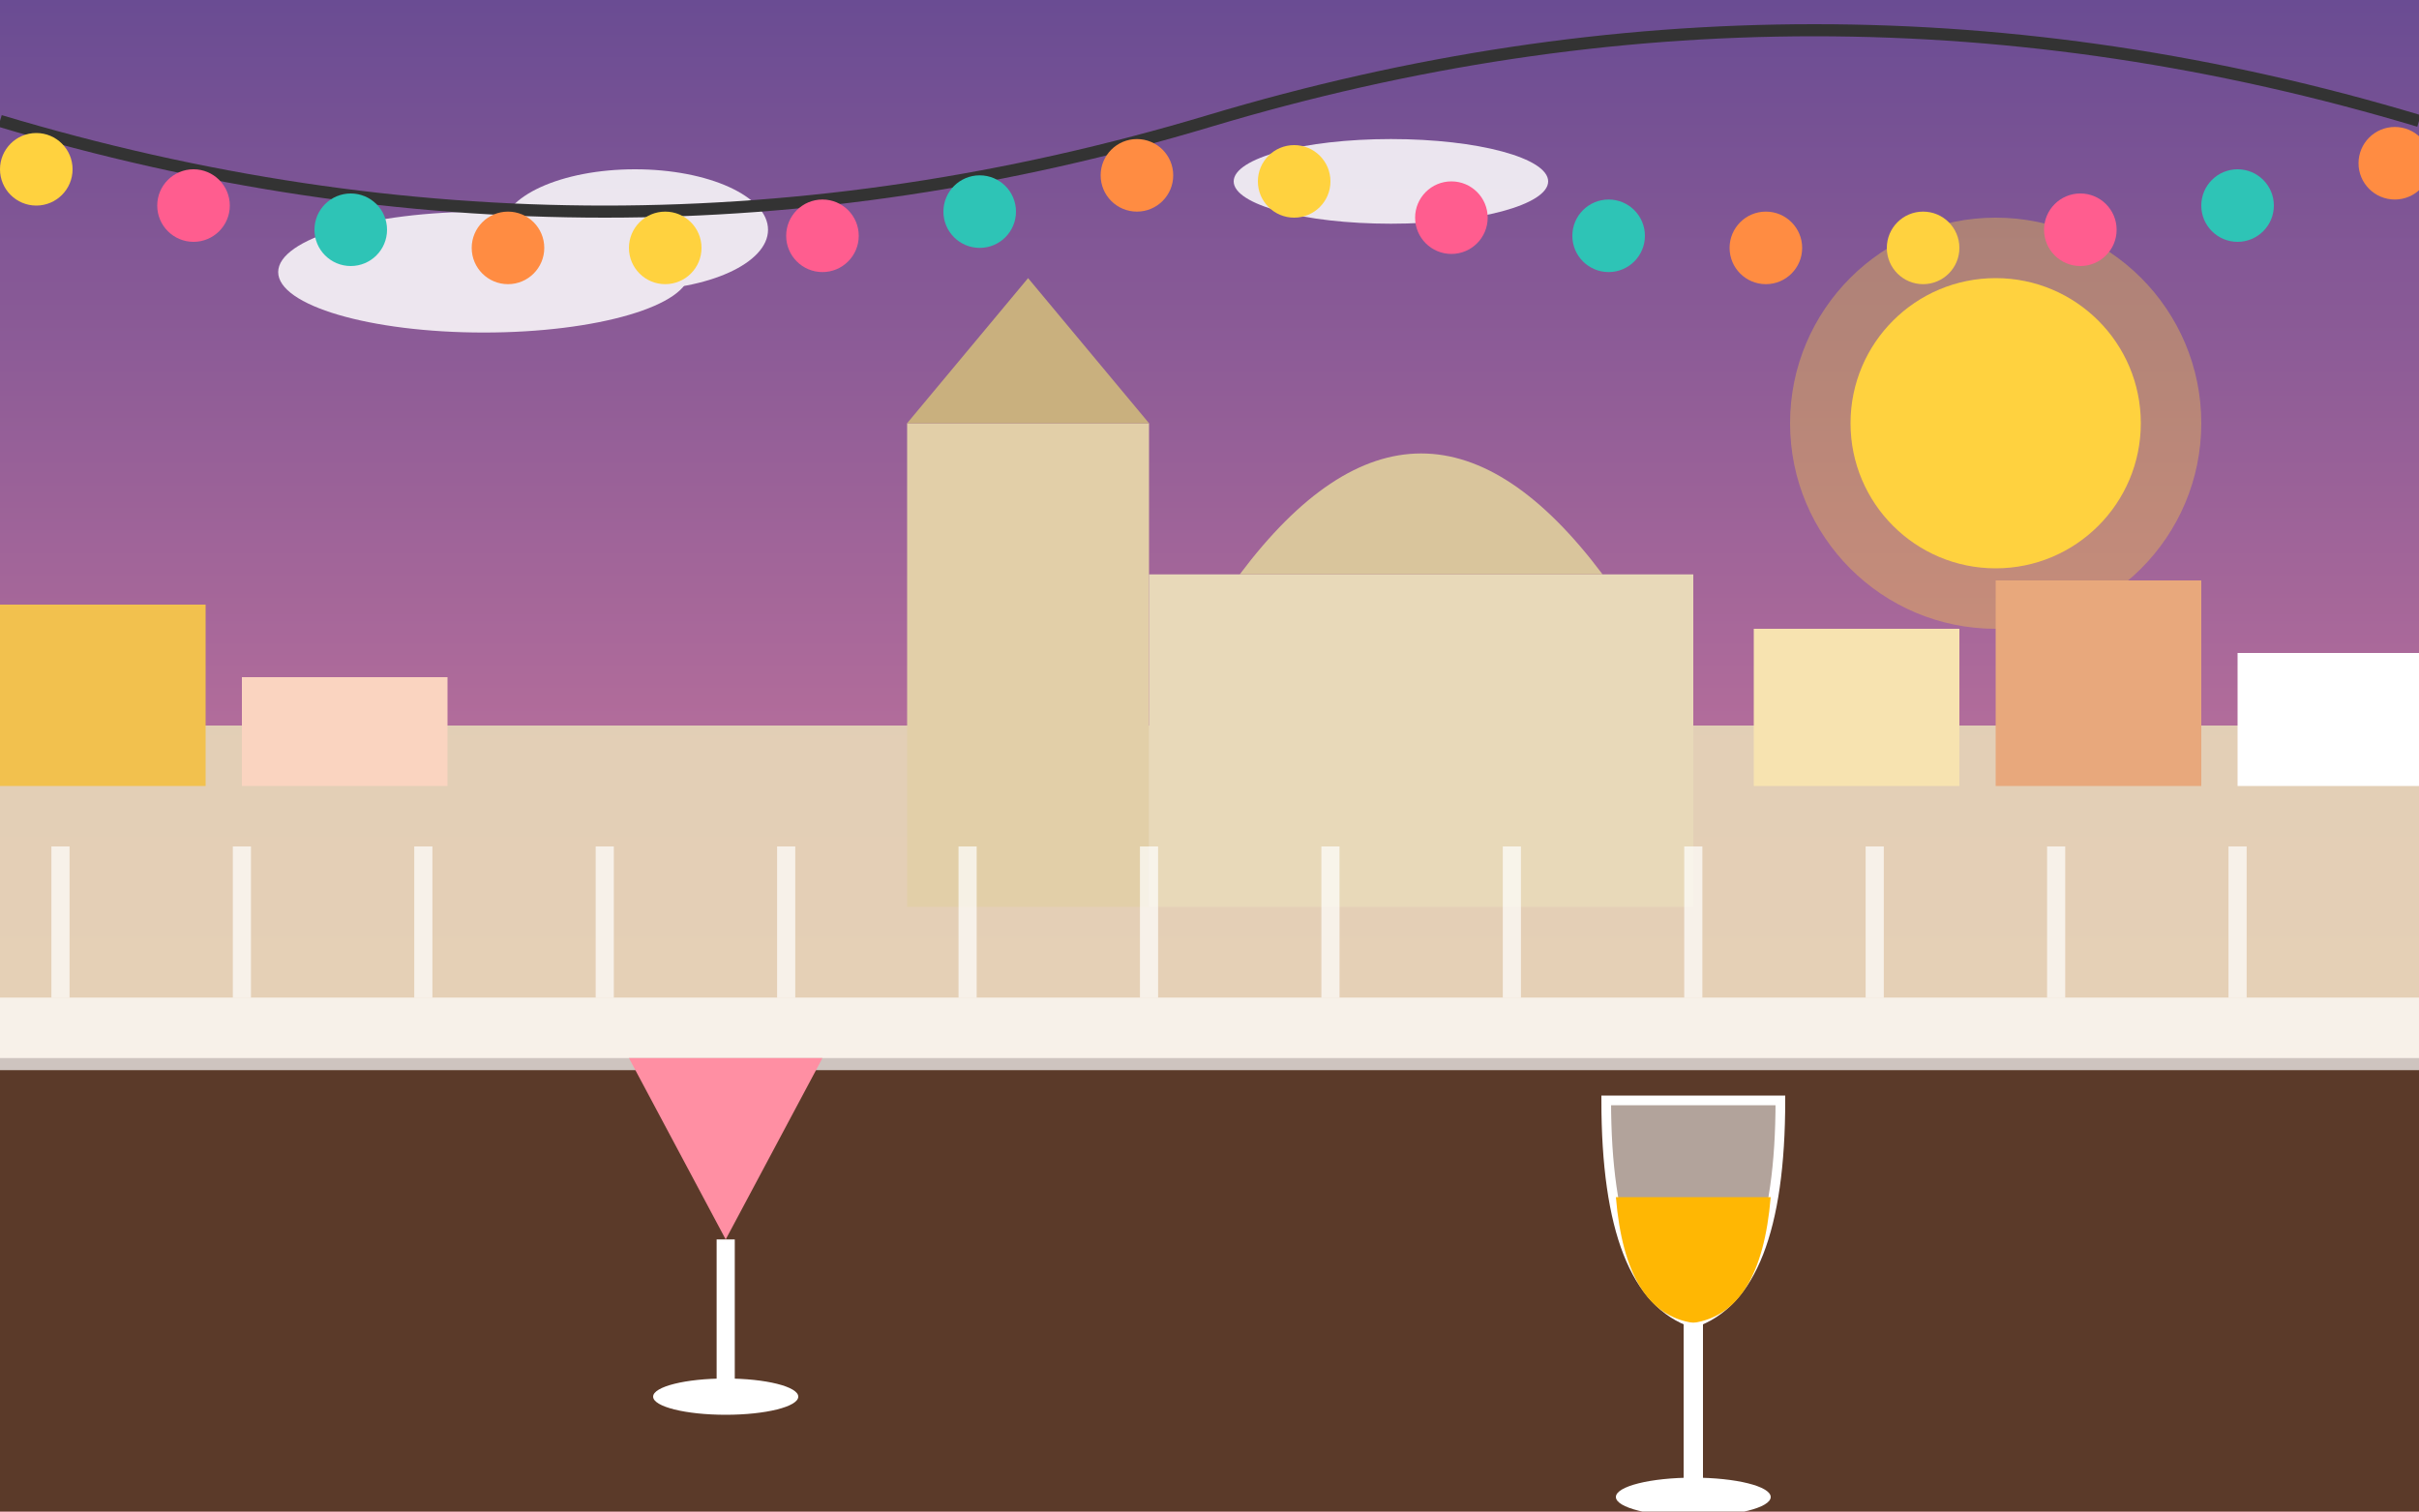
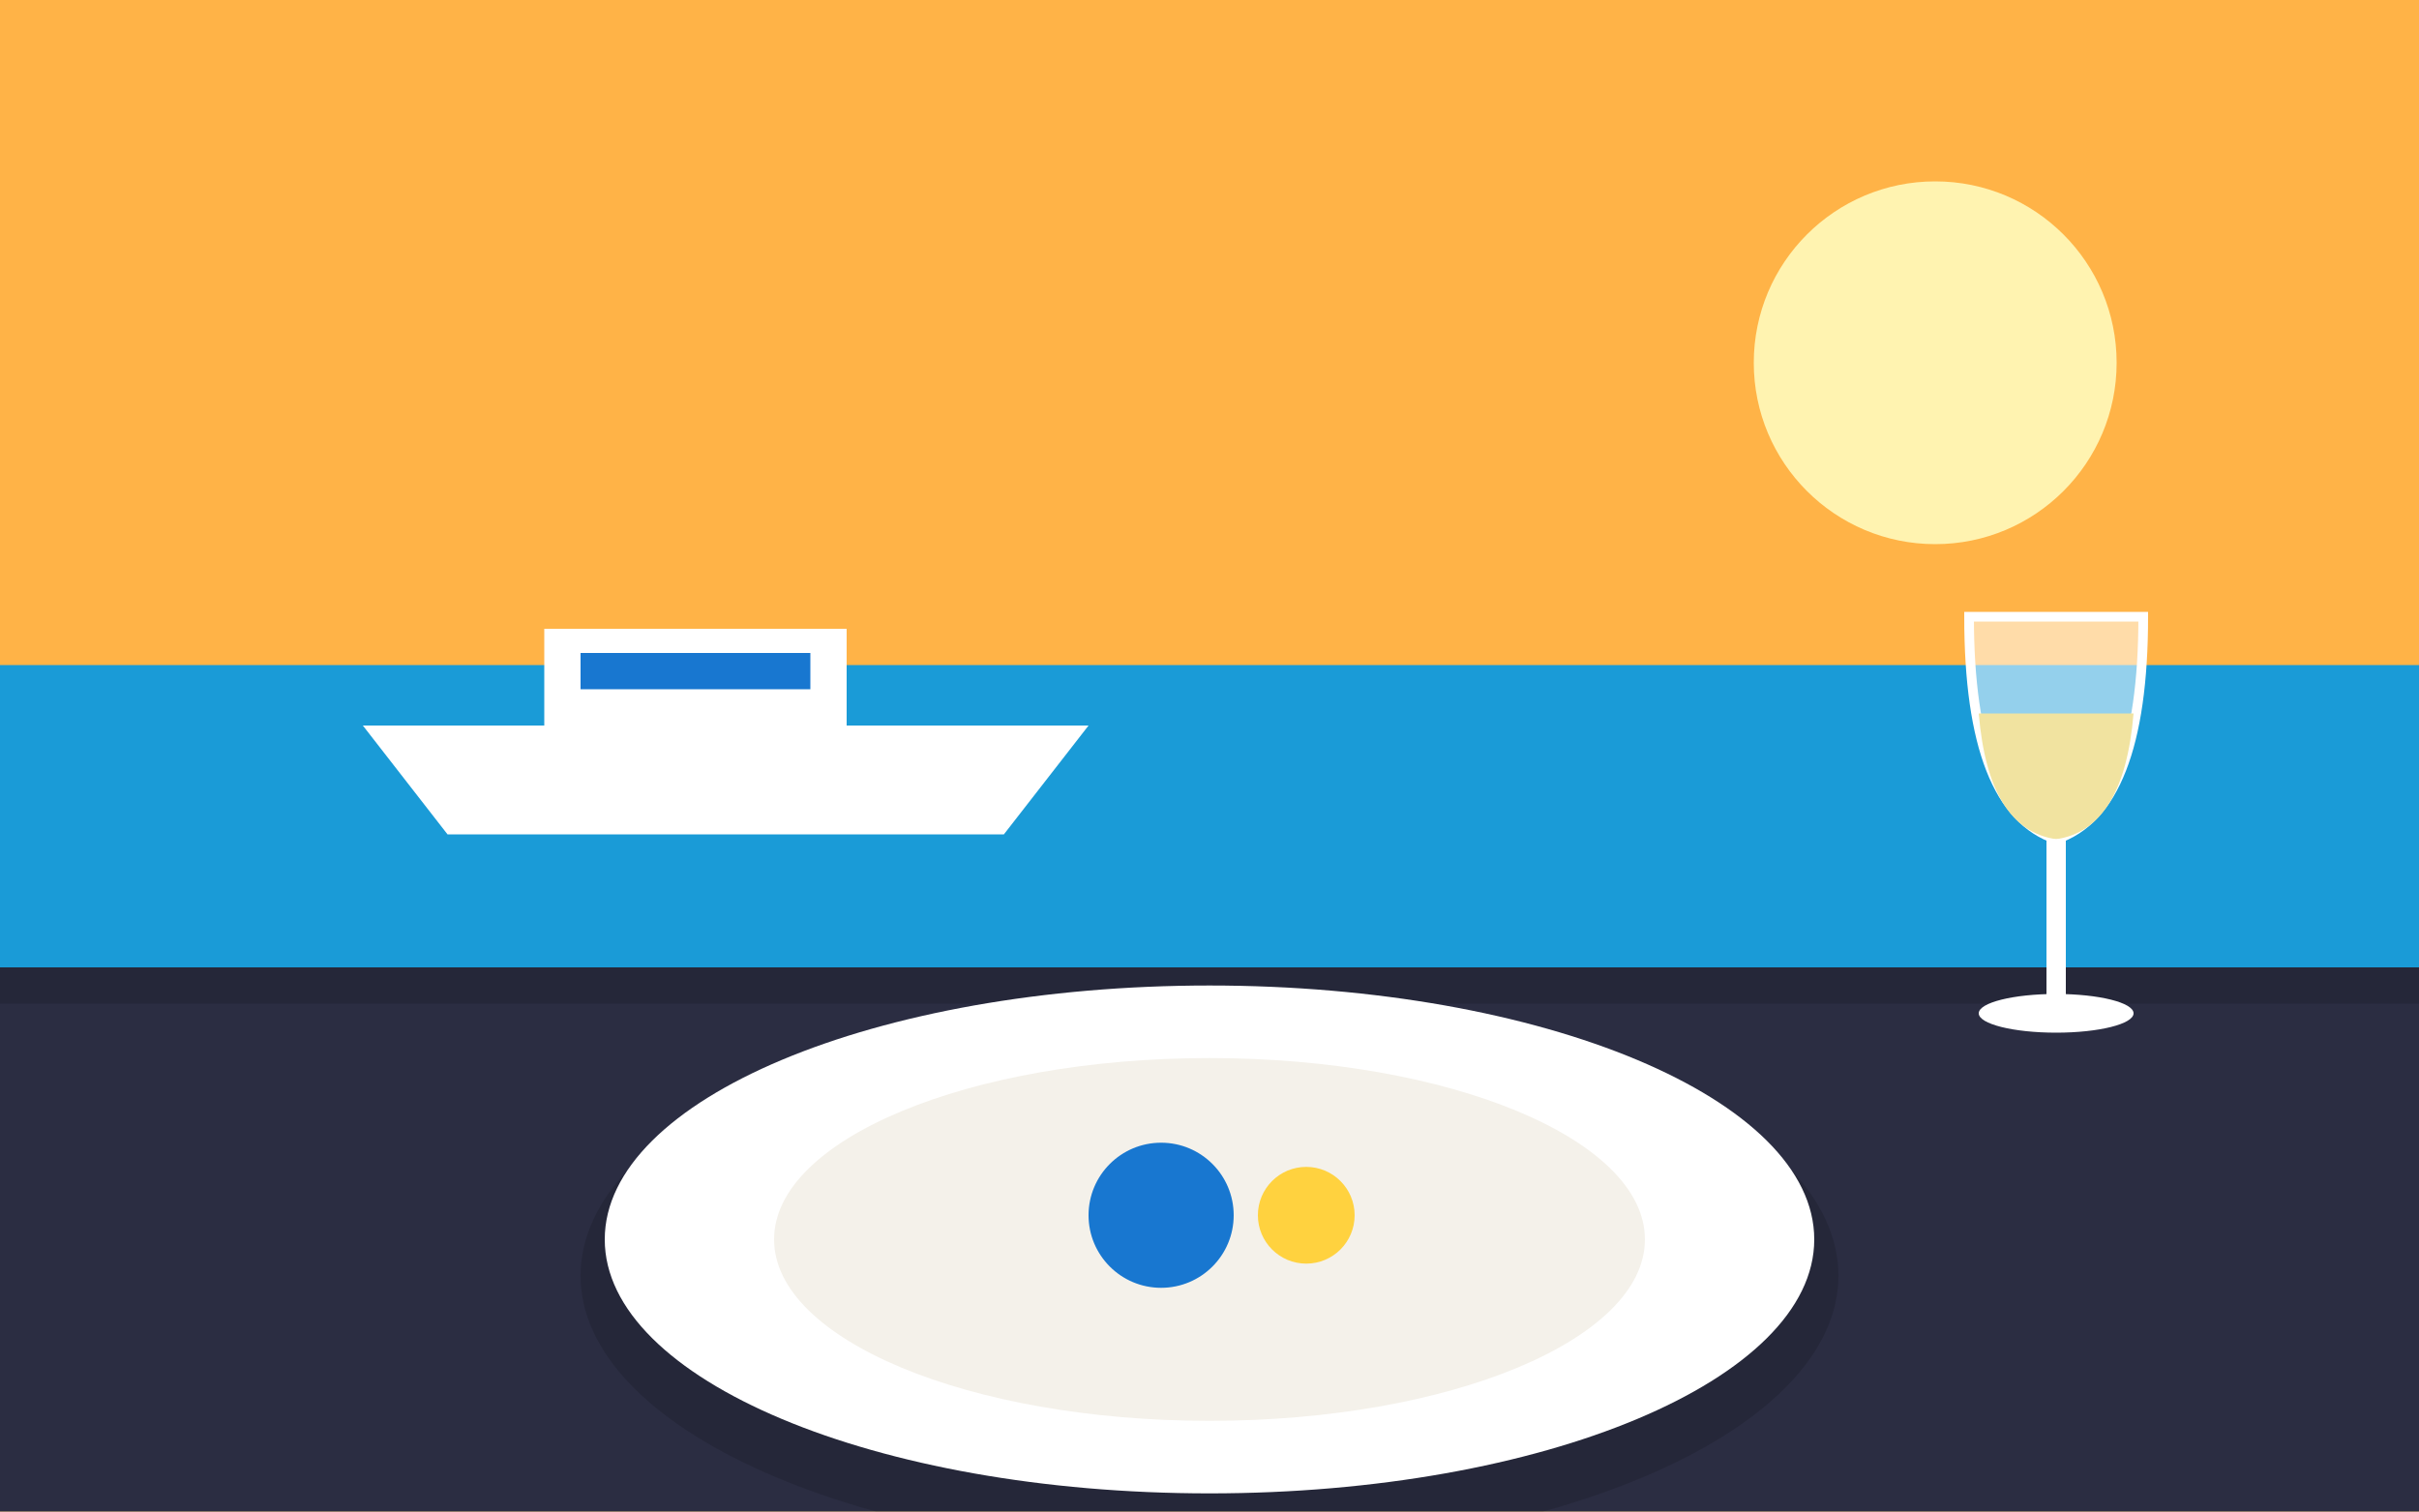
<svg xmlns="http://www.w3.org/2000/svg" viewBox="0 0 400 250" preserveAspectRatio="xMidYMid slice">
-   <defs>
-     <linearGradient id="sk20" x1="0" y1="0" x2="0" y2="1">
-       <stop offset="0" stop-color="#6A4C93" />
-       <stop offset="1" stop-color="#FF8FA3" />
-     </linearGradient>
-   </defs>
-   <rect width="400" height="250" fill="url(#sk20)" />
-   <circle cx="330" cy="70" r="34" fill="#FFD23F" opacity=".35" />
-   <circle cx="330" cy="70" r="24" fill="#FFD23F" />
-   <g fill="#fff" opacity=".85">
-     <ellipse cx="80" cy="45" rx="34" ry="10" />
-     <ellipse cx="105" cy="38" rx="22" ry="10" />
-     <ellipse cx="230" cy="30" rx="26" ry="7" />
+   <rect width="400" height="250" fill="#FFF" />
+   <rect width="400" height="250" fill="#FFB347" />
+   <circle cx="320" cy="60" r="30" fill="#FFF3B0" />
+   <rect y="110" width="400" height="60" fill="#1A9BD7" />
+   <g transform="translate(120,120)">
+     <path d="M-60 0 h120 l-14 18 h-92z" fill="#fff" />
+     <rect x="-30" y="-16" width="50" height="16" fill="#fff" />
+     <rect x="-24" y="-12" width="38" height="6" fill="#1877D0" />
  </g>
-   <rect x="0" y="120" width="400" height="80" fill="#E8D9B9" opacity=".9" />
-   <rect x="150" y="70" width="40" height="80" fill="#E2CFA8" />
-   <path d="M150 70 l20 -24 l20 24z" fill="#C9B07E" />
-   <rect x="190" y="95" width="90" height="55" fill="#E8D9B9" />
-   <path d="M205 95 q30 -40 60 0z" fill="#D9C59C" />
-   <rect x="0" y="100" width="34" height="30" fill="#F2C14E" />
-   <rect x="40" y="112" width="34" height="18" fill="#FAD4C0" />
-   <rect x="290" y="104" width="34" height="26" fill="#F7E3B0" />
-   <rect x="330" y="96" width="34" height="34" fill="#E8A87C" />
-   <rect x="370" y="108" width="34" height="22" fill="#FFF" />
-   <rect x="0" y="175" width="400" height="75" fill="#5B3A29" />
-   <rect x="0" y="165" width="400" height="12" fill="#fff" opacity=".7" />
-   <line x1="10" y1="165" x2="10" y2="140" stroke="#fff" stroke-width="3" opacity=".7" />
-   <line x1="40" y1="165" x2="40" y2="140" stroke="#fff" stroke-width="3" opacity=".7" />
-   <line x1="70" y1="165" x2="70" y2="140" stroke="#fff" stroke-width="3" opacity=".7" />
-   <line x1="100" y1="165" x2="100" y2="140" stroke="#fff" stroke-width="3" opacity=".7" />
-   <line x1="130" y1="165" x2="130" y2="140" stroke="#fff" stroke-width="3" opacity=".7" />
-   <line x1="160" y1="165" x2="160" y2="140" stroke="#fff" stroke-width="3" opacity=".7" />
-   <line x1="190" y1="165" x2="190" y2="140" stroke="#fff" stroke-width="3" opacity=".7" />
-   <line x1="220" y1="165" x2="220" y2="140" stroke="#fff" stroke-width="3" opacity=".7" />
-   <line x1="250" y1="165" x2="250" y2="140" stroke="#fff" stroke-width="3" opacity=".7" />
-   <line x1="280" y1="165" x2="280" y2="140" stroke="#fff" stroke-width="3" opacity=".7" />
-   <line x1="310" y1="165" x2="310" y2="140" stroke="#fff" stroke-width="3" opacity=".7" />
-   <line x1="340" y1="165" x2="340" y2="140" stroke="#fff" stroke-width="3" opacity=".7" />
-   <line x1="370" y1="165" x2="370" y2="140" stroke="#fff" stroke-width="3" opacity=".7" />
-   <path d="M0 20 Q100 50 200 20 T400 20" stroke="#333" stroke-width="2" fill="none" />
-   <circle cx="6" cy="28" r="6" fill="#FFD23F" />
-   <circle cx="32" cy="34" r="6" fill="#FF5D8F" />
-   <circle cx="58" cy="38" r="6" fill="#2EC4B6" />
-   <circle cx="84" cy="41" r="6" fill="#FF8C42" />
-   <circle cx="110" cy="41" r="6" fill="#FFD23F" />
-   <circle cx="136" cy="39" r="6" fill="#FF5D8F" />
-   <circle cx="162" cy="35" r="6" fill="#2EC4B6" />
-   <circle cx="188" cy="29" r="6" fill="#FF8C42" />
-   <circle cx="214" cy="30" r="6" fill="#FFD23F" />
-   <circle cx="240" cy="36" r="6" fill="#FF5D8F" />
-   <circle cx="266" cy="39" r="6" fill="#2EC4B6" />
-   <circle cx="292" cy="41" r="6" fill="#FF8C42" />
-   <circle cx="318" cy="41" r="6" fill="#FFD23F" />
-   <circle cx="344" cy="38" r="6" fill="#FF5D8F" />
-   <circle cx="370" cy="34" r="6" fill="#2EC4B6" />
-   <circle cx="396" cy="27" r="6" fill="#FF8C42" />
-   <g transform="translate(120,215)">
-     <path d="M-16 -40 l16 30 l16 -30z" fill="#FF8FA3" />
-     <line x1="0" y1="-10" x2="0" y2="14" stroke="#fff" stroke-width="3" />
-     <ellipse cx="0" cy="16" rx="12" ry="3" fill="#fff" />
+   <rect x="0" y="160" width="400" height="90" fill="#2B2D42" />
+   <rect x="0" y="160" width="400" height="6" fill="#00000022" />
+   <g transform="translate(200,205)">
+     <ellipse cx="0" cy="6" rx="104" ry="46.0" fill="#00000022" />
+     <ellipse cx="0" cy="0" rx="100" ry="42.0" fill="#FFFFFF" />
+     <ellipse cx="0" cy="0" rx="72.0" ry="30.0" fill="#F4F1EA" />
+     <circle cx="-8" cy="-4" r="12" fill="#1877D0" />
+     <circle cx="16" cy="-4" r="8" fill="#FFD23F" />
  </g>
-   <g transform="translate(280,230) scale(0.8)">
+   <g transform="translate(340,150) scale(0.8)">
    <path d="M-18 -60 h36 q0 40 -18 46 q-18 -6 -18 -46z" fill="#ffffff88" stroke="#fff" stroke-width="2" />
-     <path d="M-16 -40 h32 q-2 24 -16 26 q-14 -2 -16 -26z" fill="#FFB703" />
+     <path d="M-16 -40 h32 q-2 24 -16 26 q-14 -2 -16 -26z" fill="#F1E3A0" />
    <rect x="-2" y="-14" width="4" height="34" fill="#fff" />
    <ellipse cx="0" cy="22" rx="16" ry="4" fill="#fff" />
  </g>
</svg>
